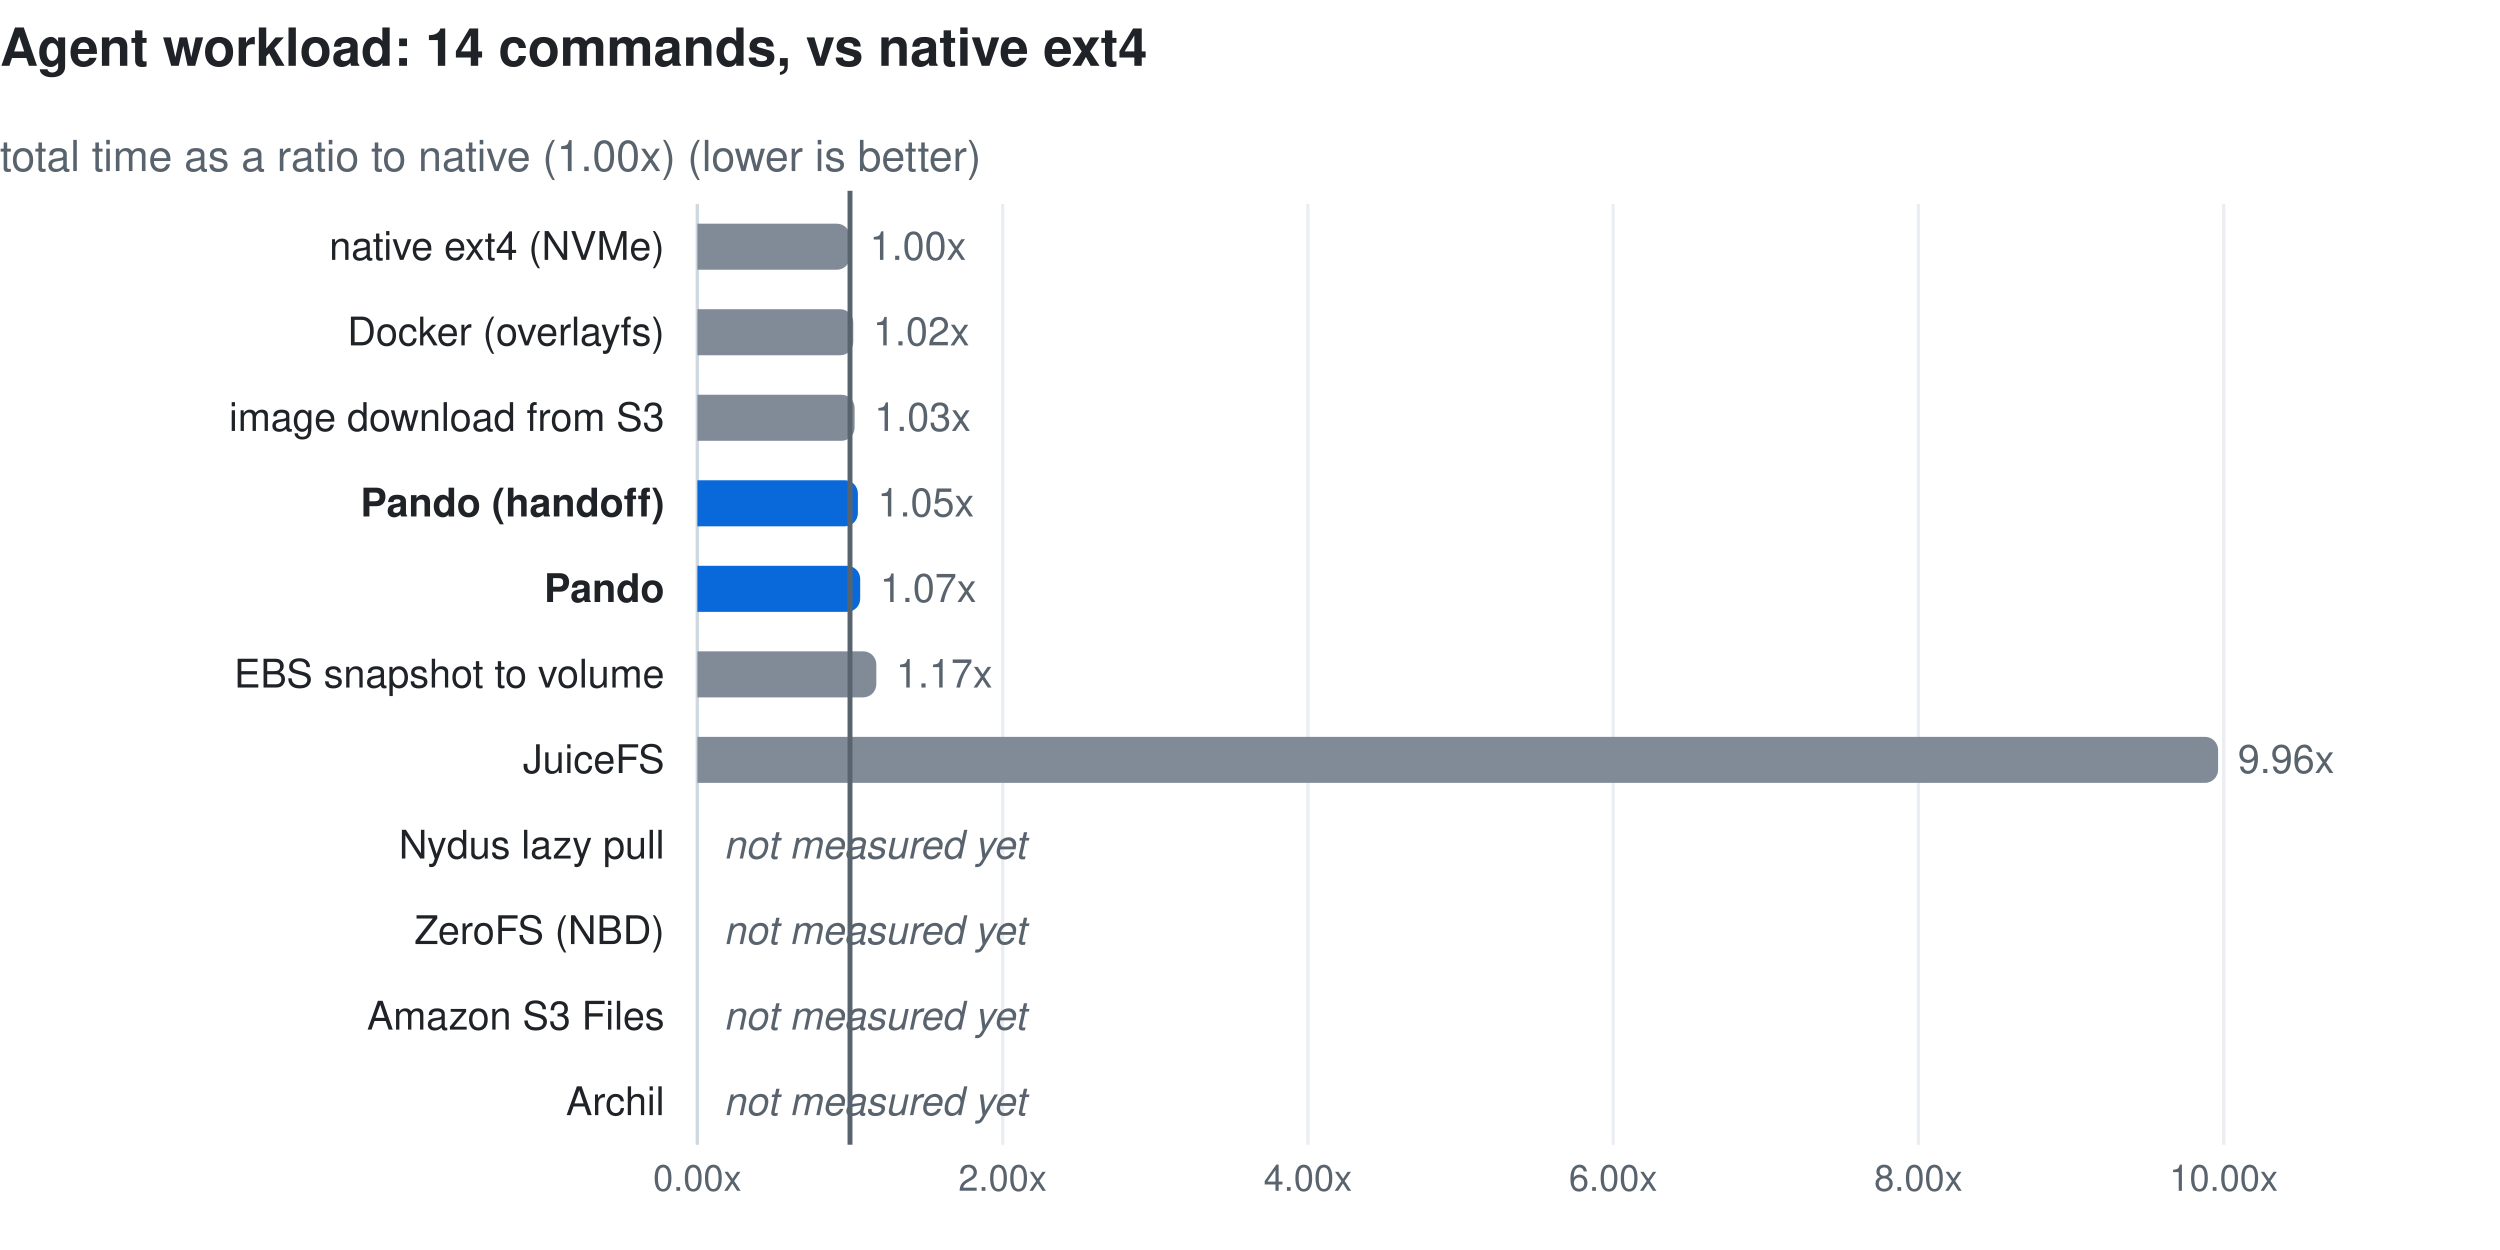
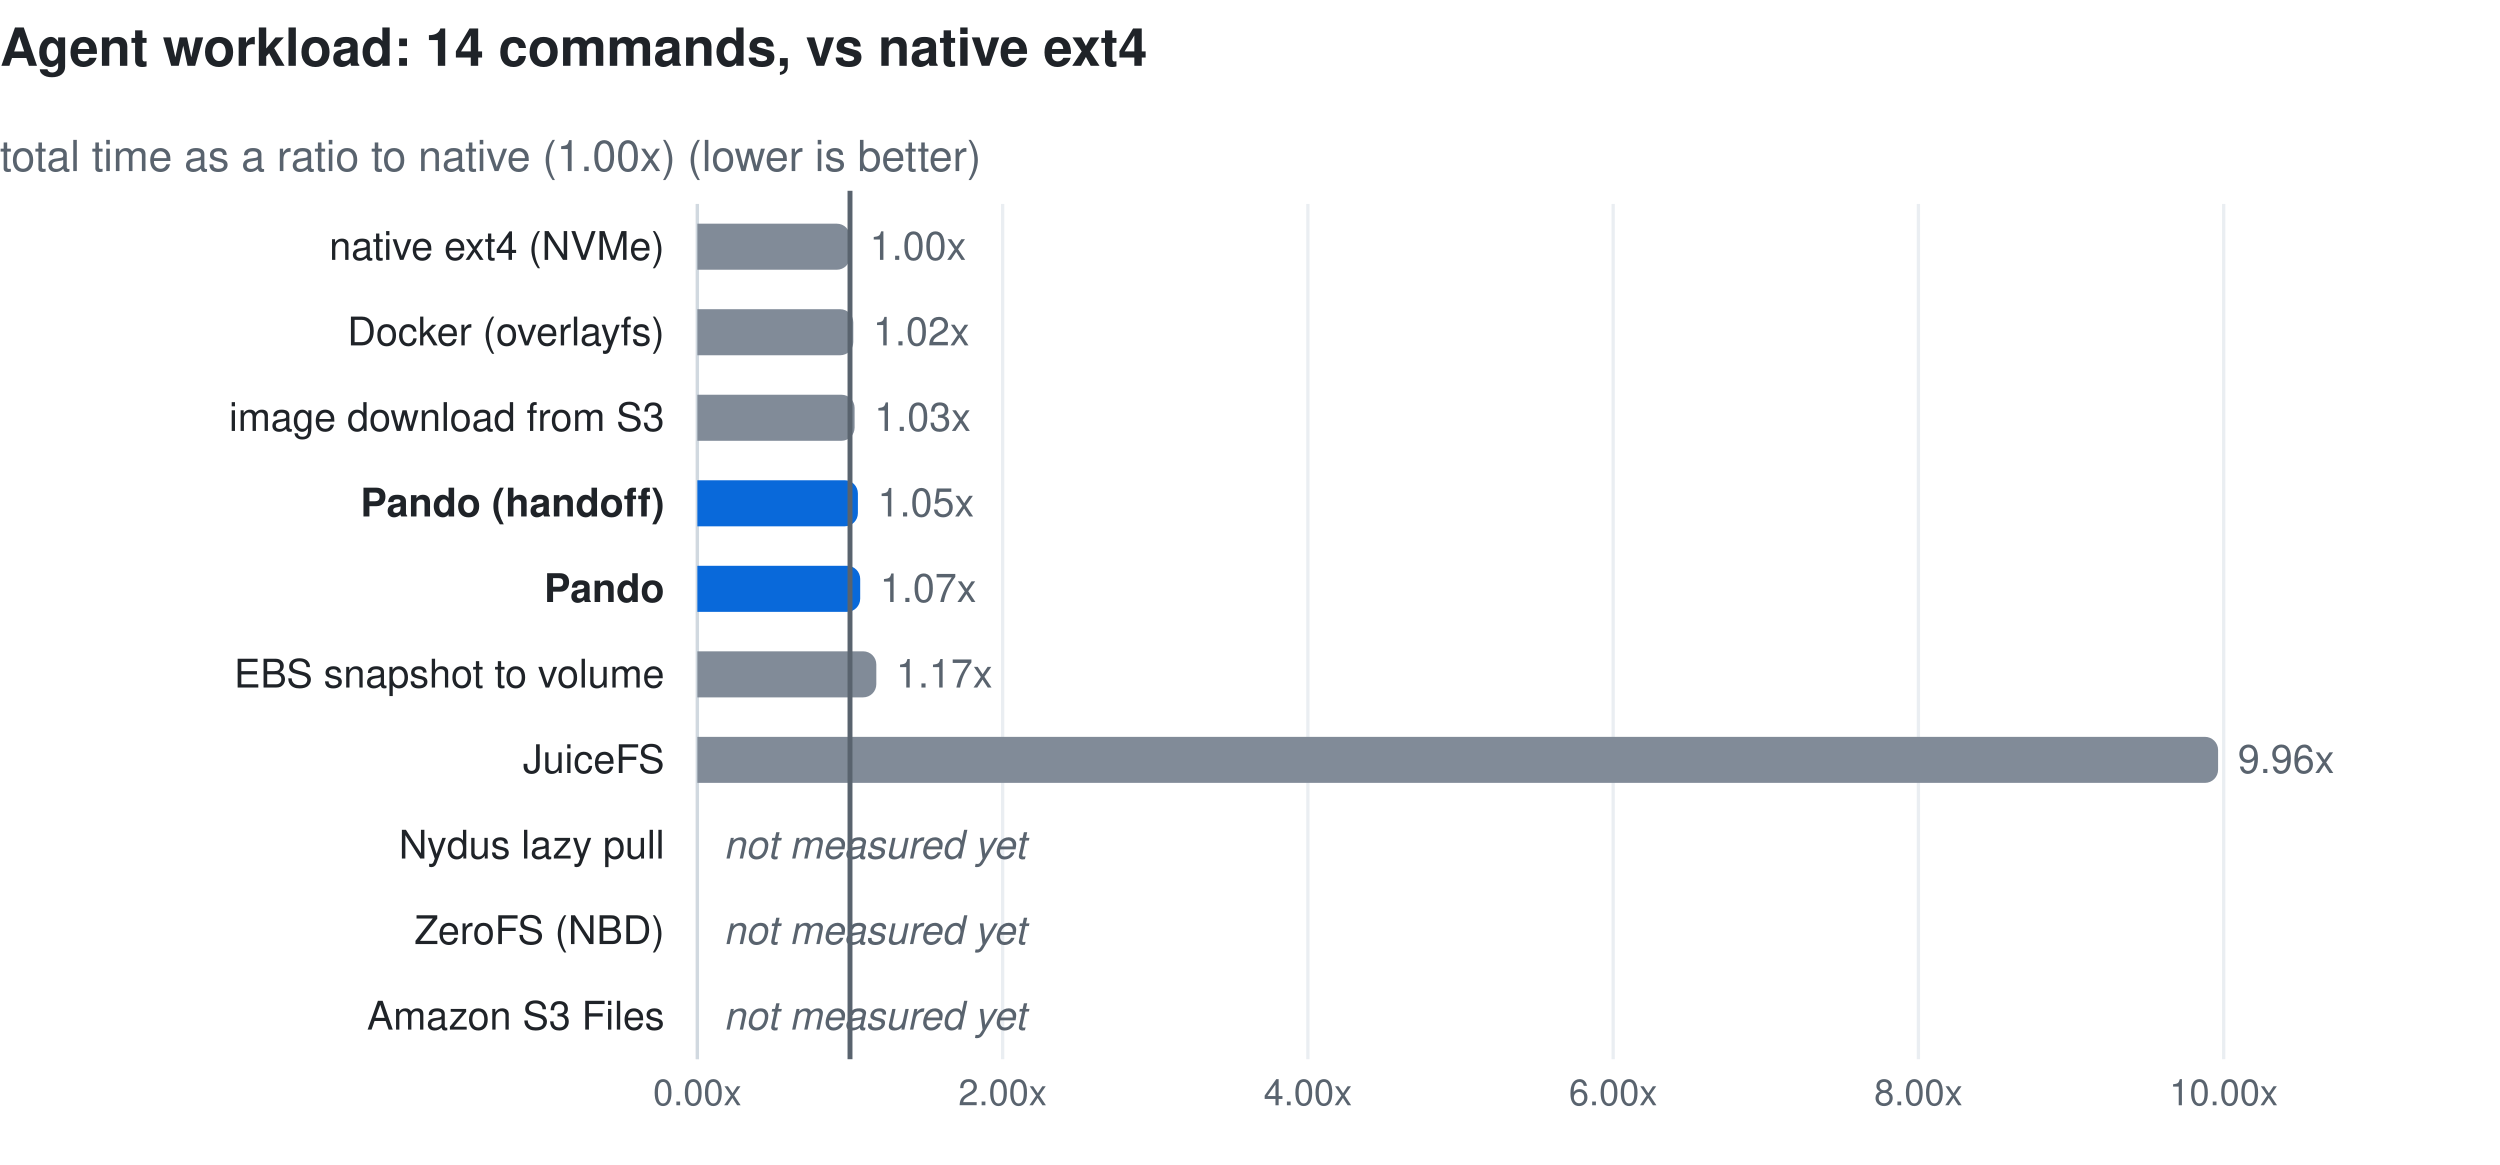
- <svg xmlns="http://www.w3.org/2000/svg" width="760" height="380" viewBox="0 0 760 380" font-family="-apple-system, BlinkMacSystemFont, 'Segoe UI', Helvetica, Arial, sans-serif" role="img">
+ <svg xmlns="http://www.w3.org/2000/svg" width="760" height="354" viewBox="0 0 760 354" font-family="-apple-system, BlinkMacSystemFont, 'Segoe UI', Helvetica, Arial, sans-serif" role="img">
  <text x="0" y="20" font-size="16" font-weight="600" fill="#1f2328">Agent workload: 14 commands, vs native ext4</text>
  <text x="0" y="52" font-size="13" fill="#59636e">total time as a ratio to native (1.00x) (lower is better)</text>
-   <line x1="212.0" y1="62" x2="212.0" y2="348" stroke="#eaeef2" stroke-width="1" />
-   <text x="212.0" y="362" font-size="11" fill="#59636e" text-anchor="middle">0.00x</text>
-   <line x1="304.8" y1="62" x2="304.8" y2="348" stroke="#eaeef2" stroke-width="1" />
-   <text x="304.8" y="362" font-size="11" fill="#59636e" text-anchor="middle">2.00x</text>
-   <line x1="397.6" y1="62" x2="397.6" y2="348" stroke="#eaeef2" stroke-width="1" />
-   <text x="397.6" y="362" font-size="11" fill="#59636e" text-anchor="middle">4.00x</text>
-   <line x1="490.4" y1="62" x2="490.4" y2="348" stroke="#eaeef2" stroke-width="1" />
-   <text x="490.4" y="362" font-size="11" fill="#59636e" text-anchor="middle">6.00x</text>
-   <line x1="583.2" y1="62" x2="583.2" y2="348" stroke="#eaeef2" stroke-width="1" />
-   <text x="583.2" y="362" font-size="11" fill="#59636e" text-anchor="middle">8.00x</text>
-   <line x1="676.0" y1="62" x2="676.0" y2="348" stroke="#eaeef2" stroke-width="1" />
-   <text x="676.0" y="362" font-size="11" fill="#59636e" text-anchor="middle">10.00x</text>
-   <line x1="212" y1="62" x2="212" y2="348" stroke="#d1d9e0" stroke-width="1" />
+   <line x1="212.0" y1="62" x2="212.0" y2="322" stroke="#eaeef2" stroke-width="1" />
+   <text x="212.0" y="336" font-size="11" fill="#59636e" text-anchor="middle">0.00x</text>
+   <line x1="304.8" y1="62" x2="304.8" y2="322" stroke="#eaeef2" stroke-width="1" />
+   <text x="304.8" y="336" font-size="11" fill="#59636e" text-anchor="middle">2.00x</text>
+   <line x1="397.6" y1="62" x2="397.6" y2="322" stroke="#eaeef2" stroke-width="1" />
+   <text x="397.6" y="336" font-size="11" fill="#59636e" text-anchor="middle">4.00x</text>
+   <line x1="490.4" y1="62" x2="490.4" y2="322" stroke="#eaeef2" stroke-width="1" />
+   <text x="490.4" y="336" font-size="11" fill="#59636e" text-anchor="middle">6.00x</text>
+   <line x1="583.2" y1="62" x2="583.2" y2="322" stroke="#eaeef2" stroke-width="1" />
+   <text x="583.2" y="336" font-size="11" fill="#59636e" text-anchor="middle">8.00x</text>
+   <line x1="676.0" y1="62" x2="676.0" y2="322" stroke="#eaeef2" stroke-width="1" />
+   <text x="676.0" y="336" font-size="11" fill="#59636e" text-anchor="middle">10.00x</text>
+   <line x1="212" y1="62" x2="212" y2="322" stroke="#d1d9e0" stroke-width="1" />
  <text x="202" y="79.0" font-size="12" fill="#1f2328" text-anchor="end">native ext4 (NVMe)</text>
  <path d="M212,68.0 h42.4 a4,4 0 0 1 4,4 v6 a4,4 0 0 1 -4,4 h-42.4 z" fill="#818b98" />
  <text x="264.4" y="79.0" font-size="12" fill="#59636e">1.00x</text>
  <text x="202" y="105.0" font-size="12" fill="#1f2328" text-anchor="end">Docker (overlayfs)</text>
  <path d="M212,94.0 h43.4 a4,4 0 0 1 4,4 v6 a4,4 0 0 1 -4,4 h-43.4 z" fill="#818b98" />
  <text x="265.4" y="105.0" font-size="12" fill="#59636e">1.02x</text>
  <text x="202" y="131.0" font-size="12" fill="#1f2328" text-anchor="end">image download from S3</text>
  <path d="M212,120.0 h43.8 a4,4 0 0 1 4,4 v6 a4,4 0 0 1 -4,4 h-43.8 z" fill="#818b98" />
  <text x="265.8" y="131.0" font-size="12" fill="#59636e">1.03x</text>
  <text x="202" y="157.0" font-size="12" fill="#1f2328" text-anchor="end" font-weight="600">Pando (handoff)</text>
  <path d="M212,146.0 h44.8 a4,4 0 0 1 4,4 v6 a4,4 0 0 1 -4,4 h-44.8 z" fill="#0969da" />
  <text x="266.8" y="157.0" font-size="12" fill="#59636e">1.05x</text>
  <text x="202" y="183.0" font-size="12" fill="#1f2328" text-anchor="end" font-weight="600">Pando</text>
  <path d="M212,172.0 h45.5 a4,4 0 0 1 4,4 v6 a4,4 0 0 1 -4,4 h-45.5 z" fill="#0969da" />
  <text x="267.5" y="183.0" font-size="12" fill="#59636e">1.07x</text>
  <text x="202" y="209.0" font-size="12" fill="#1f2328" text-anchor="end">EBS snapshot to volume</text>
  <path d="M212,198.0 h50.4 a4,4 0 0 1 4,4 v6 a4,4 0 0 1 -4,4 h-50.4 z" fill="#818b98" />
  <text x="272.4" y="209.0" font-size="12" fill="#59636e">1.17x</text>
  <text x="202" y="235.0" font-size="12" fill="#1f2328" text-anchor="end">JuiceFS</text>
  <path d="M212,224.0 h458.3 a4,4 0 0 1 4,4 v6 a4,4 0 0 1 -4,4 h-458.3 z" fill="#818b98" />
  <text x="680.3" y="235.0" font-size="12" fill="#59636e">9.96x</text>
  <text x="202" y="261.0" font-size="12" fill="#1f2328" text-anchor="end">Nydus lazy pull</text>
  <text x="220" y="261.0" font-size="12" font-style="italic" fill="#59636e">not measured yet</text>
  <text x="202" y="287.0" font-size="12" fill="#1f2328" text-anchor="end">ZeroFS (NBD)</text>
  <text x="220" y="287.0" font-size="12" font-style="italic" fill="#59636e">not measured yet</text>
  <text x="202" y="313.0" font-size="12" fill="#1f2328" text-anchor="end">Amazon S3 Files</text>
  <text x="220" y="313.0" font-size="12" font-style="italic" fill="#59636e">not measured yet</text>
-   <text x="202" y="339.0" font-size="12" fill="#1f2328" text-anchor="end">Archil</text>
-   <text x="220" y="339.0" font-size="12" font-style="italic" fill="#59636e">not measured yet</text>
-   <line x1="258.4" y1="58" x2="258.4" y2="348" stroke="#59636e" stroke-width="1.5" />
+   <line x1="258.4" y1="58" x2="258.4" y2="322" stroke="#59636e" stroke-width="1.5" />
</svg>
